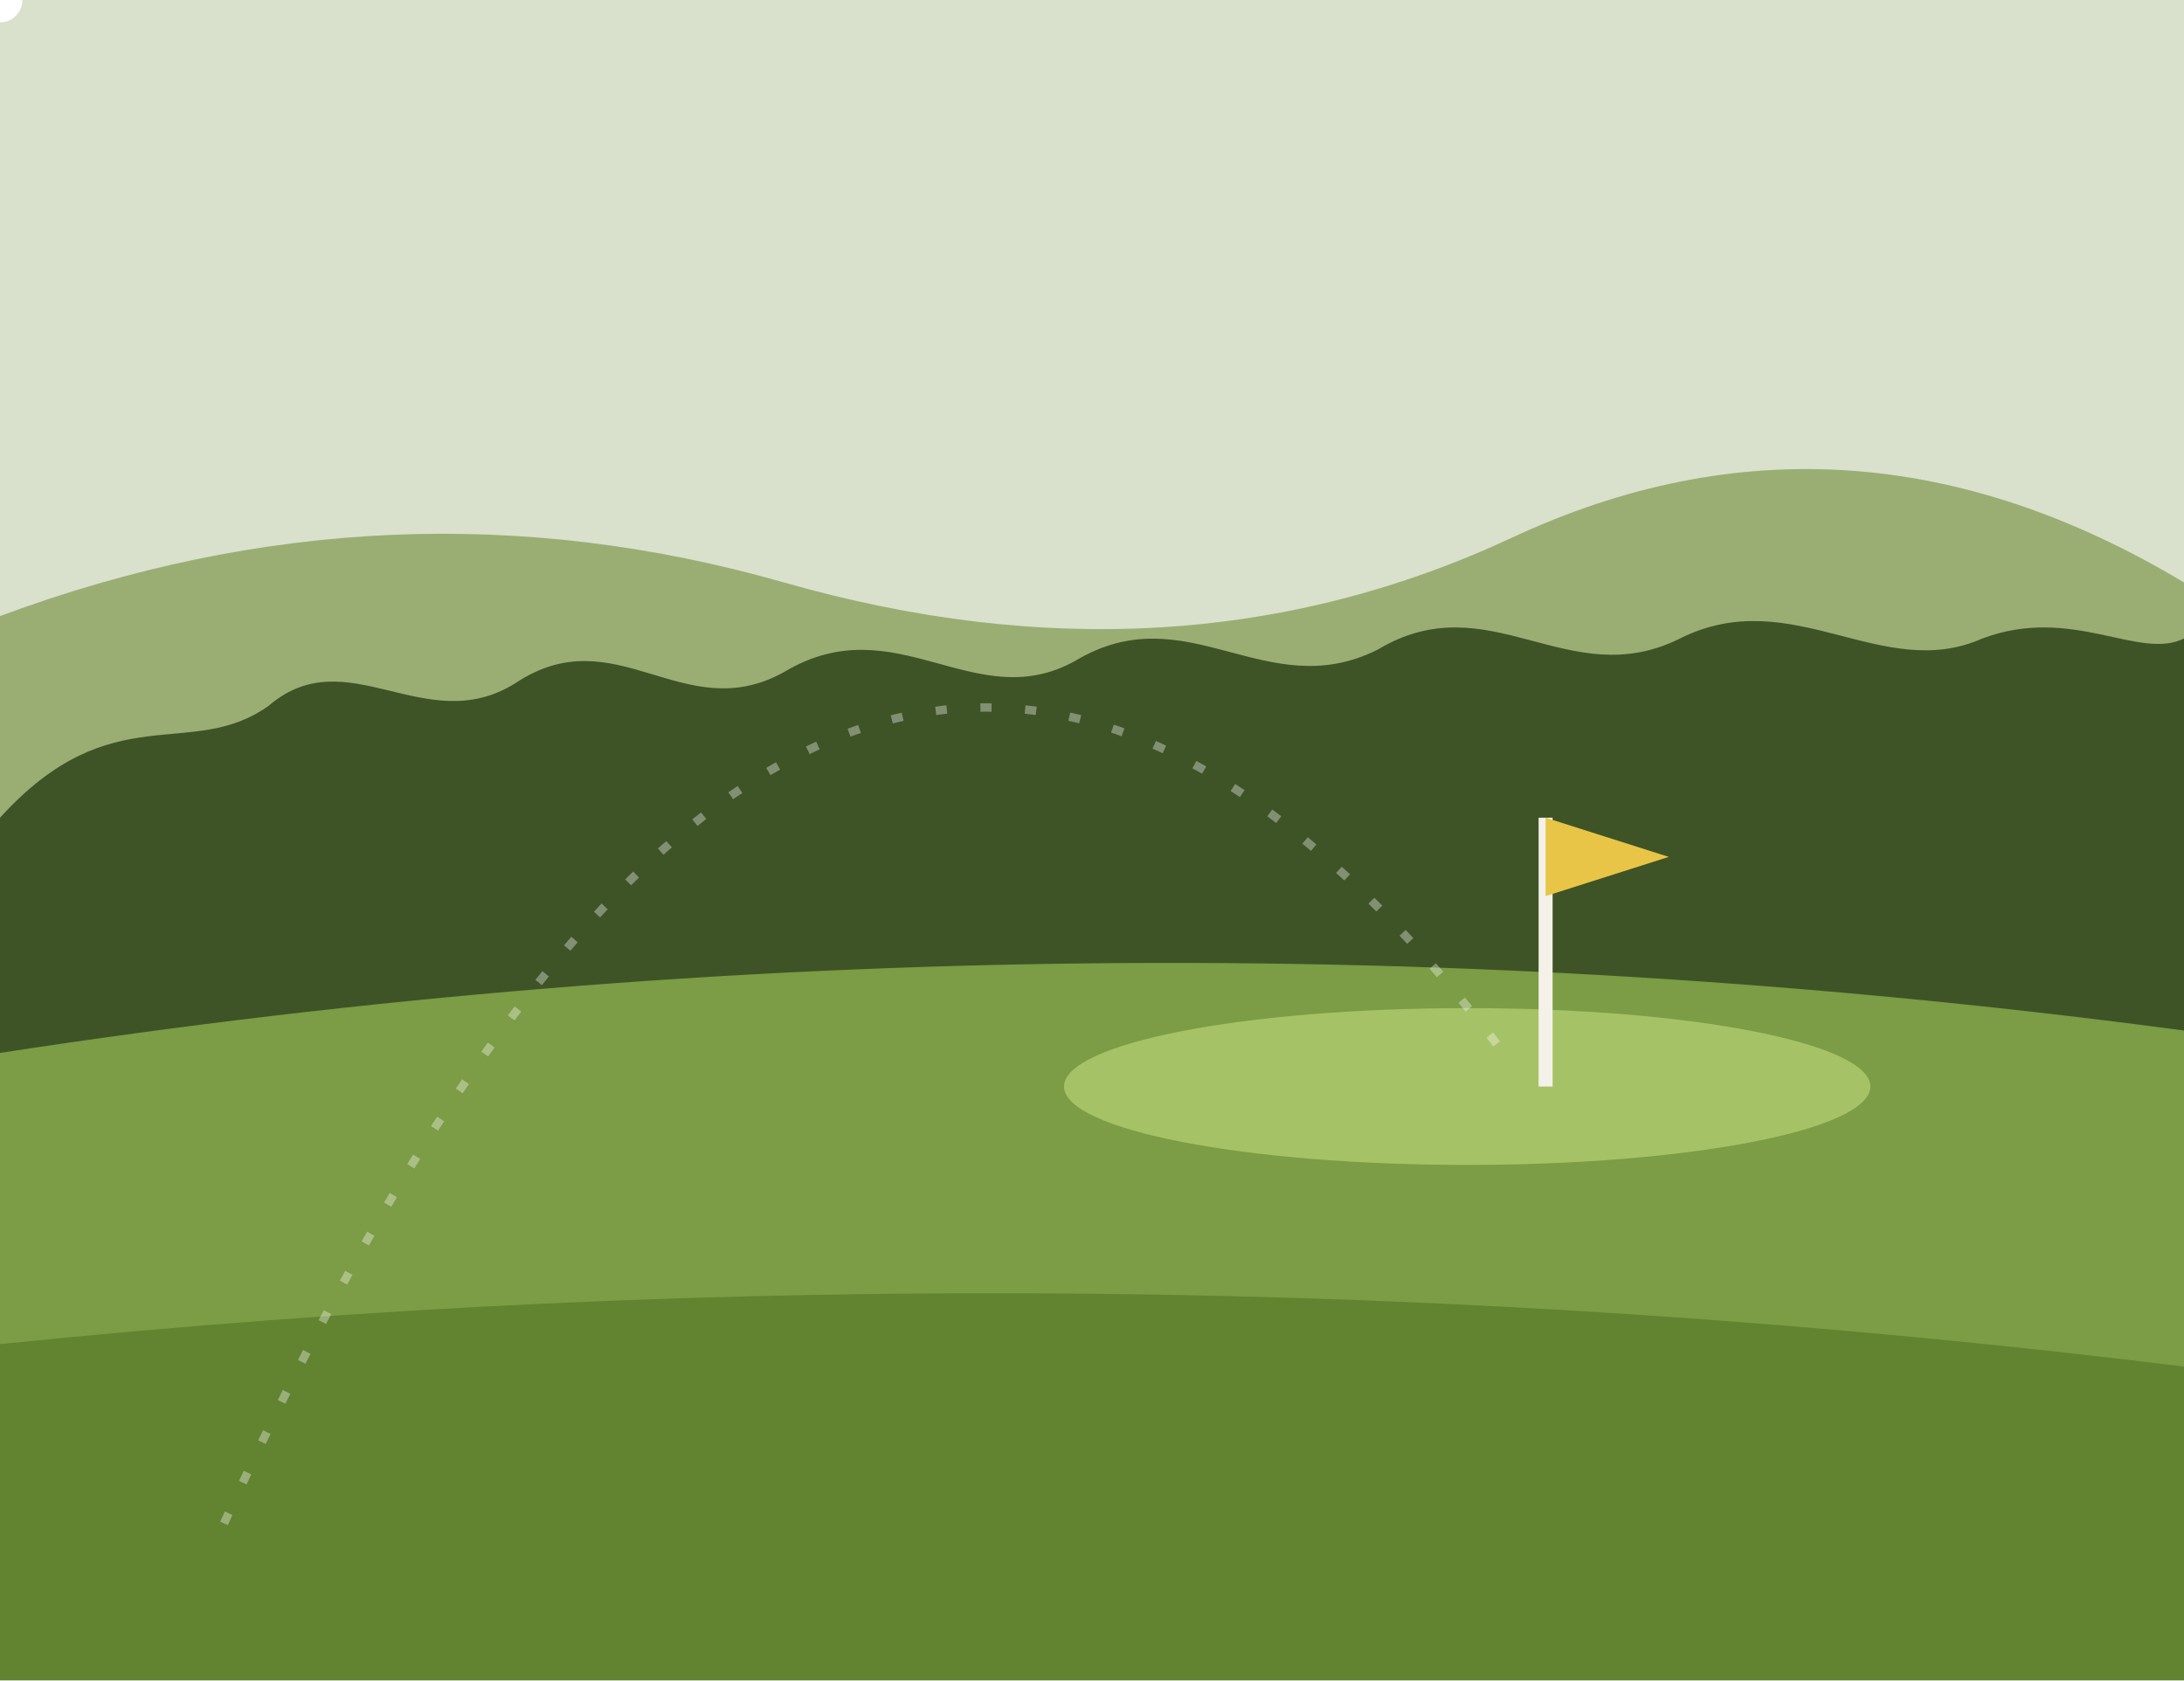
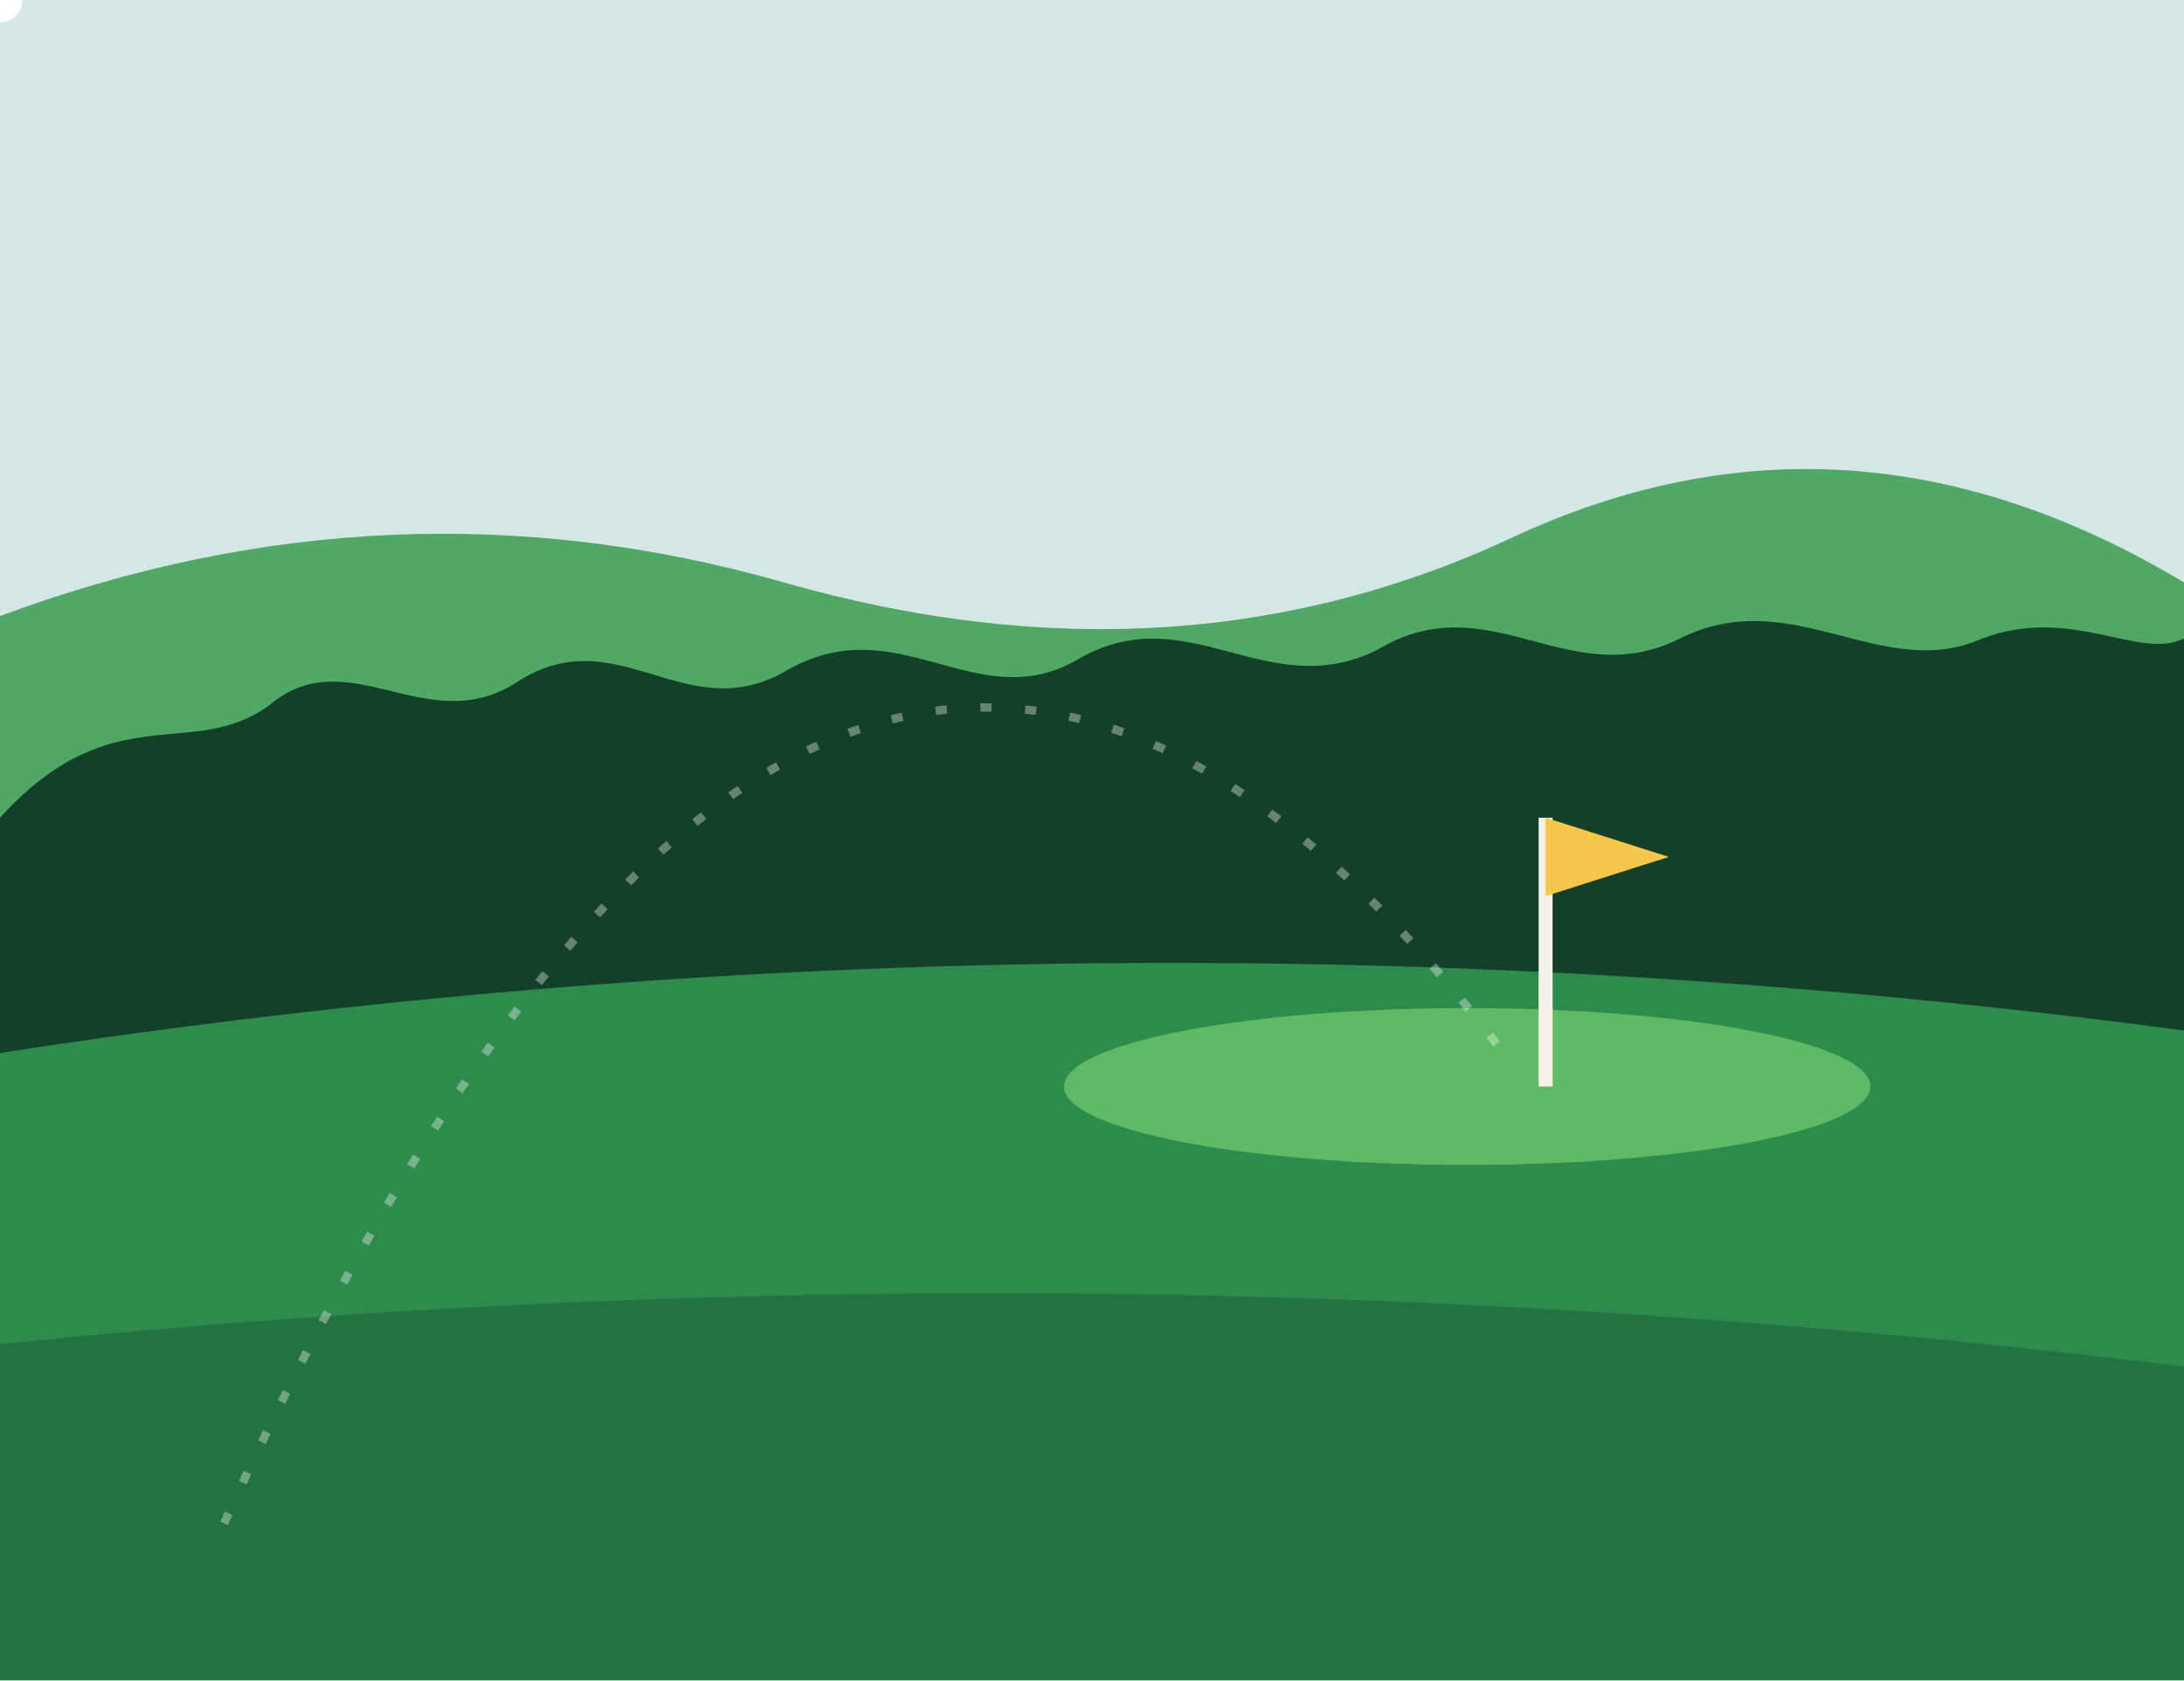
<svg xmlns="http://www.w3.org/2000/svg" viewBox="0 0 390 300" preserveAspectRatio="xMidYMid slice">
  <style>.flag{transform-box:fill-box;transform-origin:0 50%;animation:flag 2.6s ease-in-out infinite}@keyframes flag{0%,100%{transform:none}50%{transform:skewY(-9deg) scaleX(.84)}}@media (prefers-reduced-motion:reduce){.flag{animation:none}.ball{display:none}}</style>
-   <rect width="390" height="300" fill="#D9E0CB" />
-   <path d="M0 110 Q70 84 140 104 T270 96 T390 104 V300 H0Z" fill="#9AAE74" />
-   <path d="M0 146 C20 124 34 136 48 126 C62 114 76 132 92 122 C110 110 122 130 140 120 C160 108 174 128 192 118 C212 106 226 126 246 116 C266 104 280 124 300 114 C320 104 336 122 354 114 C370 108 382 118 390 114 V300 H0Z" fill="#3E5426" />
-   <path d="M0 188 Q195 158 390 184 V300 H0Z" fill="#7C9C45" />
-   <ellipse cx="262" cy="194" rx="72" ry="14" fill="#A6C266" />
-   <path d="M0 240 Q195 220 390 244 V300 H0Z" fill="#62832F" />
+   <rect width="390" height="300" fill="#D3E7E4" />
+   <path d="M0 110 Q70 84 140 104 T270 96 T390 104 V300 H0Z" fill="#4FA866" />
+   <path d="M0 146 C20 124 34 136 48 126 C62 114 76 132 92 122 C110 110 122 130 140 120 C160 108 174 128 192 118 C212 106 226 126 246 116 C266 104 280 124 300 114 C320 104 336 122 354 114 C370 108 382 118 390 114 V300 H0Z" fill="#14402A" />
+   <path d="M0 188 Q195 158 390 184 V300 H0Z" fill="#2E8B4E" />
+   <ellipse cx="262" cy="194" rx="72" ry="14" fill="#5DBB63" />
+   <path d="M0 240 Q195 220 390 244 V300 H0Z" fill="#237342" />
  <line x1="276" y1="146" x2="276" y2="194" stroke="#F4F1E8" stroke-width="2.5" />
-   <path class="flag" d="M276 146 l22 7 -22 7z" fill="#E8C547" />
+   <path class="flag" d="M276 146 l22 7 -22 7z" fill="#F5C84C" />
  <path d="M40 272 Q150 30 270 190" fill="none" stroke="rgba(255,255,255,0.35)" stroke-width="1.5" stroke-dasharray="2 6" />
  <circle class="ball" r="4" fill="#FFFFFF">
    <animateMotion dur="3s" repeatCount="indefinite" path="M40 272 Q150 30 270 190" calcMode="spline" keyTimes="0;1" keySplines=".25 .6 .4 1" />
    <animate attributeName="opacity" values="0;1;1;0" keyTimes="0;.06;.88;1" dur="3s" repeatCount="indefinite" />
  </circle>
</svg>
